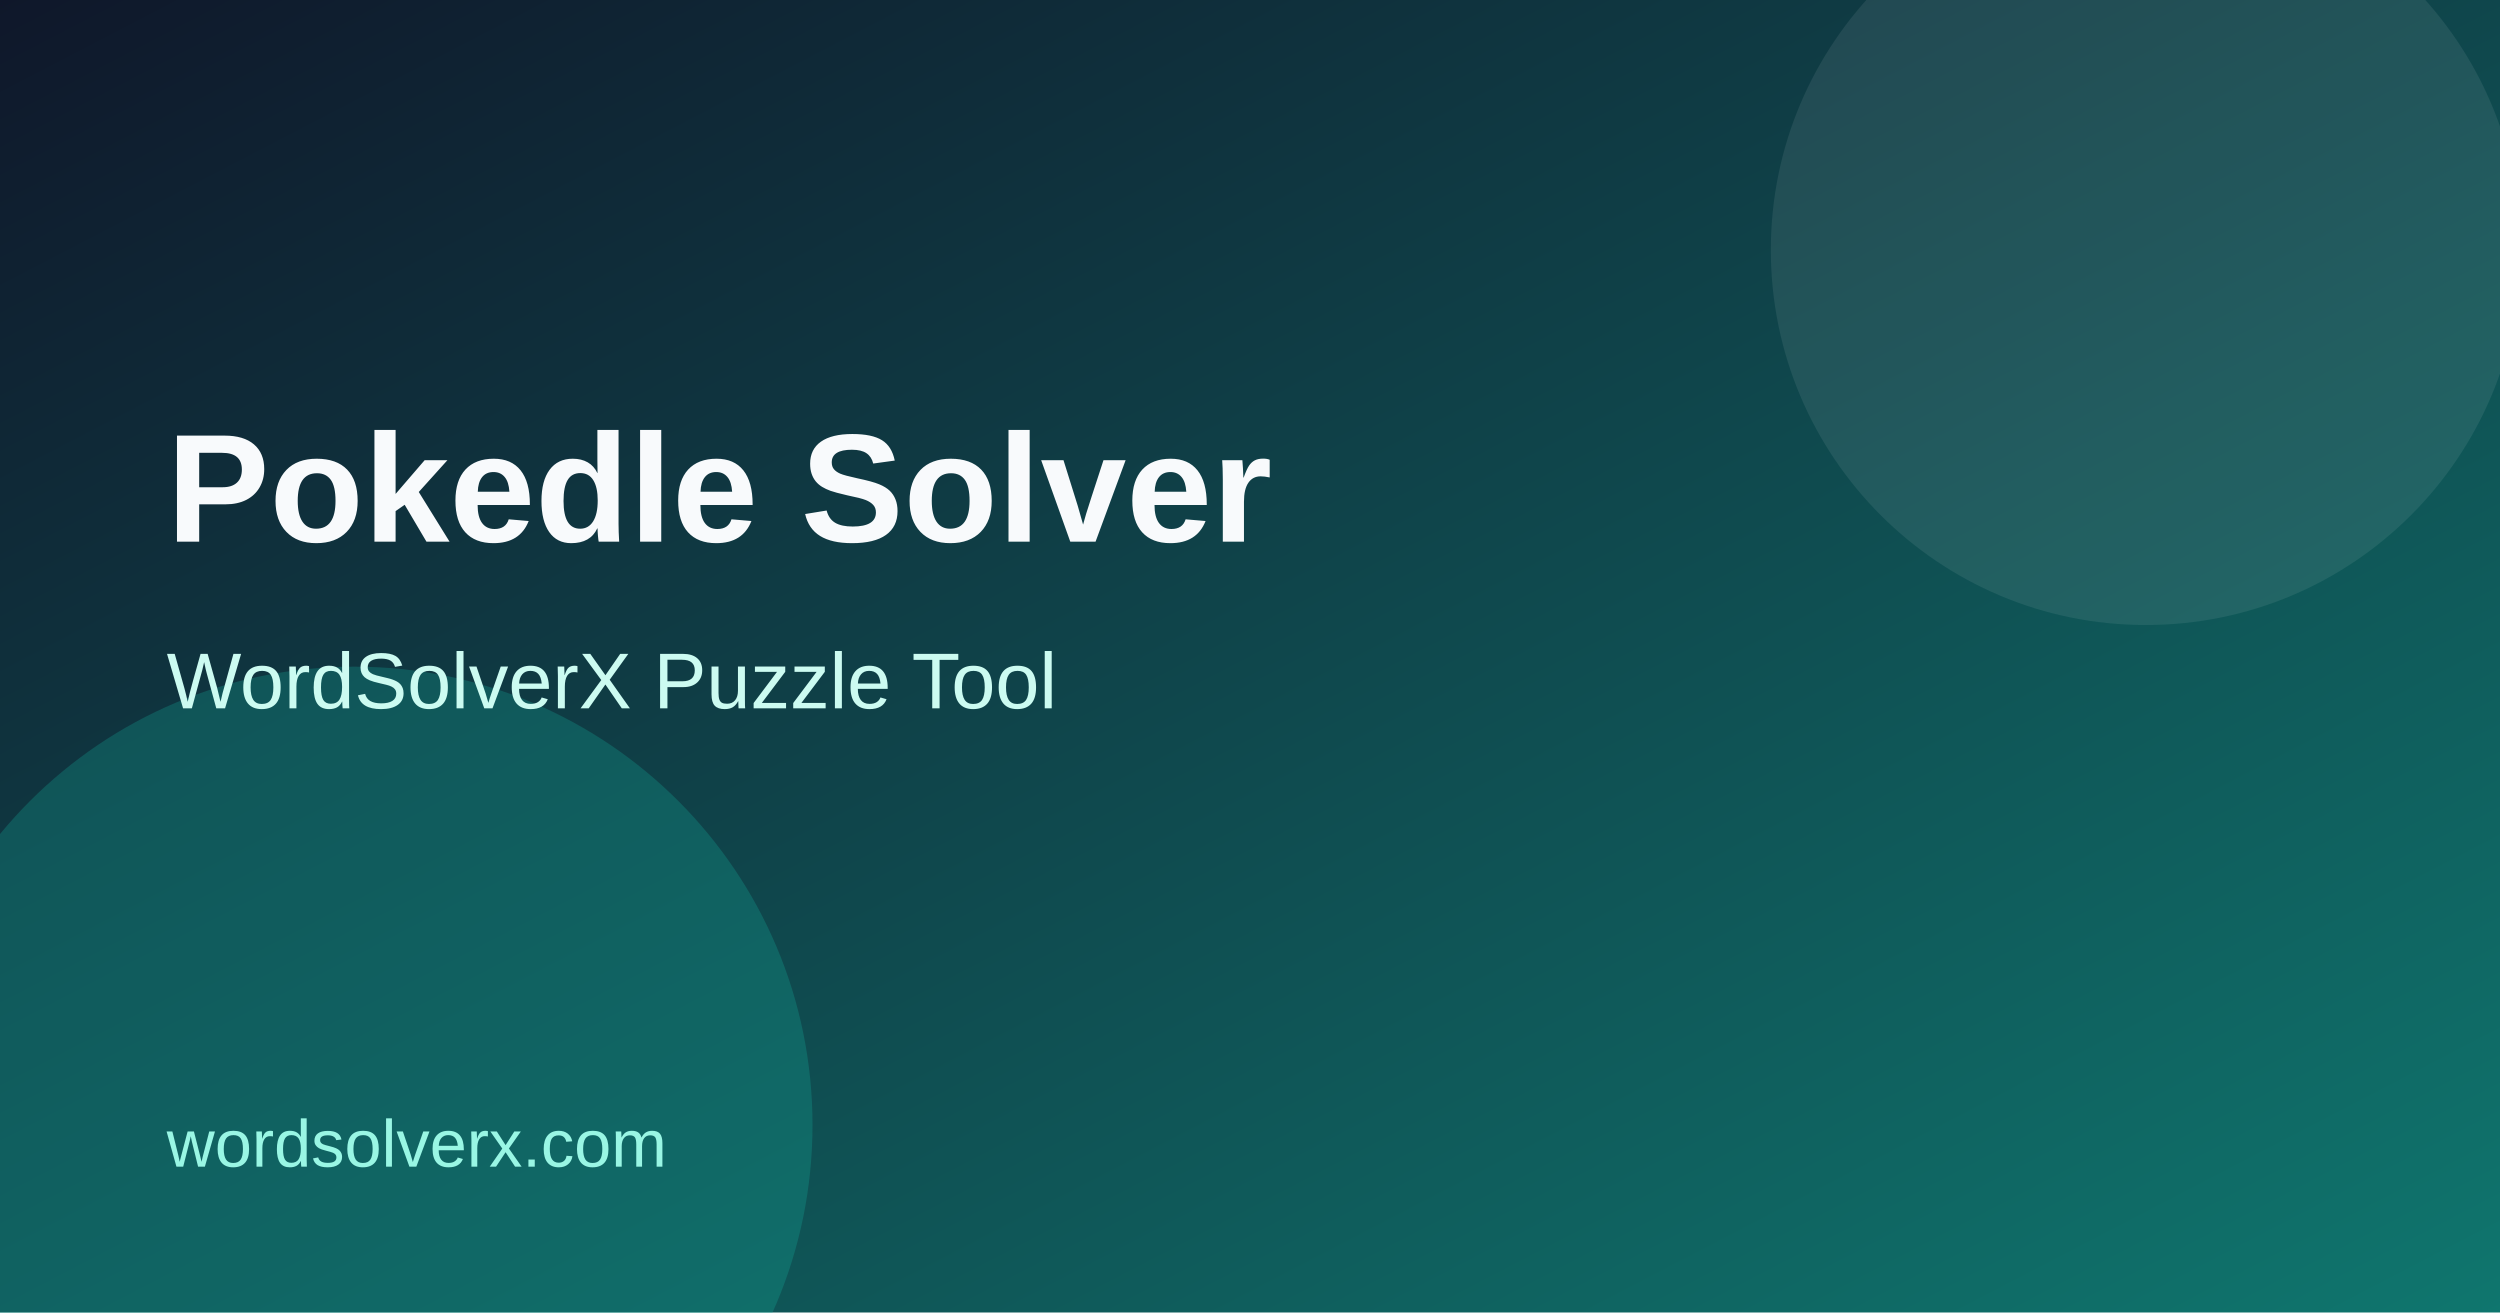
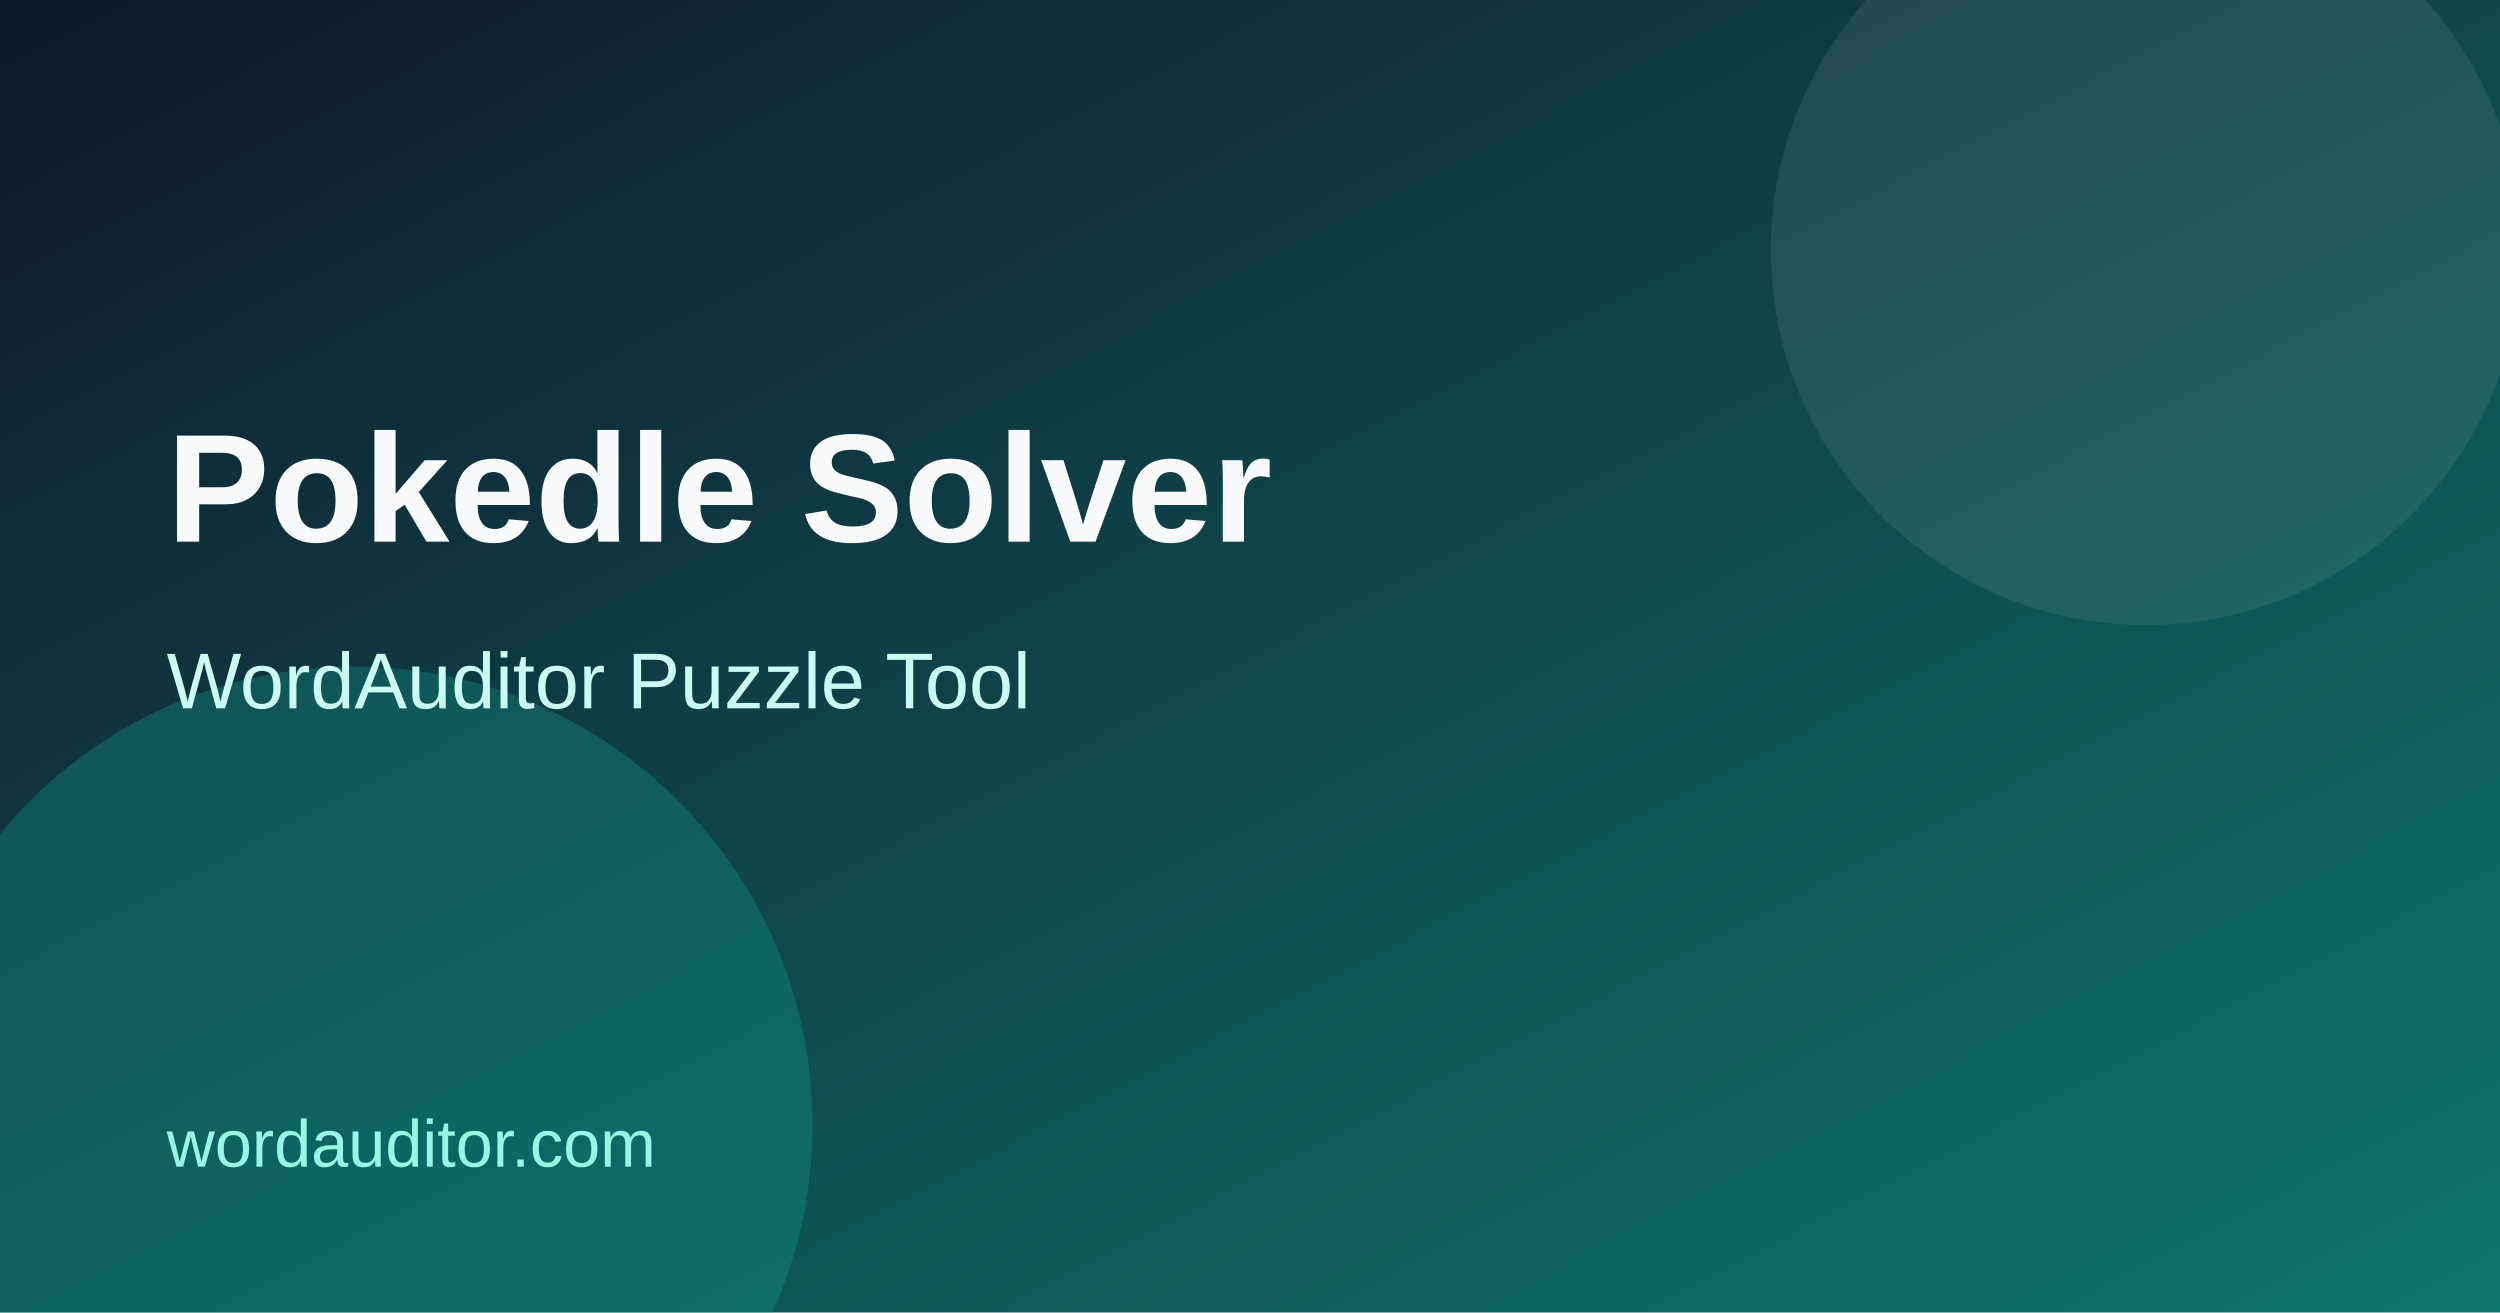
<svg xmlns="http://www.w3.org/2000/svg" width="1200" height="630" viewBox="0 0 1200 630">
  <defs>
    <linearGradient id="bg" x1="0" y1="0" x2="1" y2="1">
      <stop offset="0%" stop-color="#0f172a" />
      <stop offset="100%" stop-color="#0f766e" />
    </linearGradient>
  </defs>
  <rect width="1200" height="630" fill="url(#bg)" />
  <circle cx="1030" cy="120" r="180" fill="rgba(255,255,255,0.08)" />
  <circle cx="170" cy="540" r="220" fill="rgba(20,184,166,0.25)" />
  <text x="80" y="260" fill="#f8fafc" font-family="Arial, sans-serif" font-size="74" font-weight="700">Pokedle Solver</text>
-   <text x="80" y="340" fill="#ccfbf1" font-family="Arial, sans-serif" font-size="38">WordSolverX Puzzle Tool</text>
-   <text x="80" y="560" fill="#99f6e4" font-family="Arial, sans-serif" font-size="32">wordsolverx.com</text>
+   <text x="80" y="340" fill="#ccfbf1" font-family="Arial, sans-serif" font-size="38">WordAuditor Puzzle Tool</text>
+   <text x="80" y="560" fill="#99f6e4" font-family="Arial, sans-serif" font-size="32">wordauditor.com</text>
</svg>
